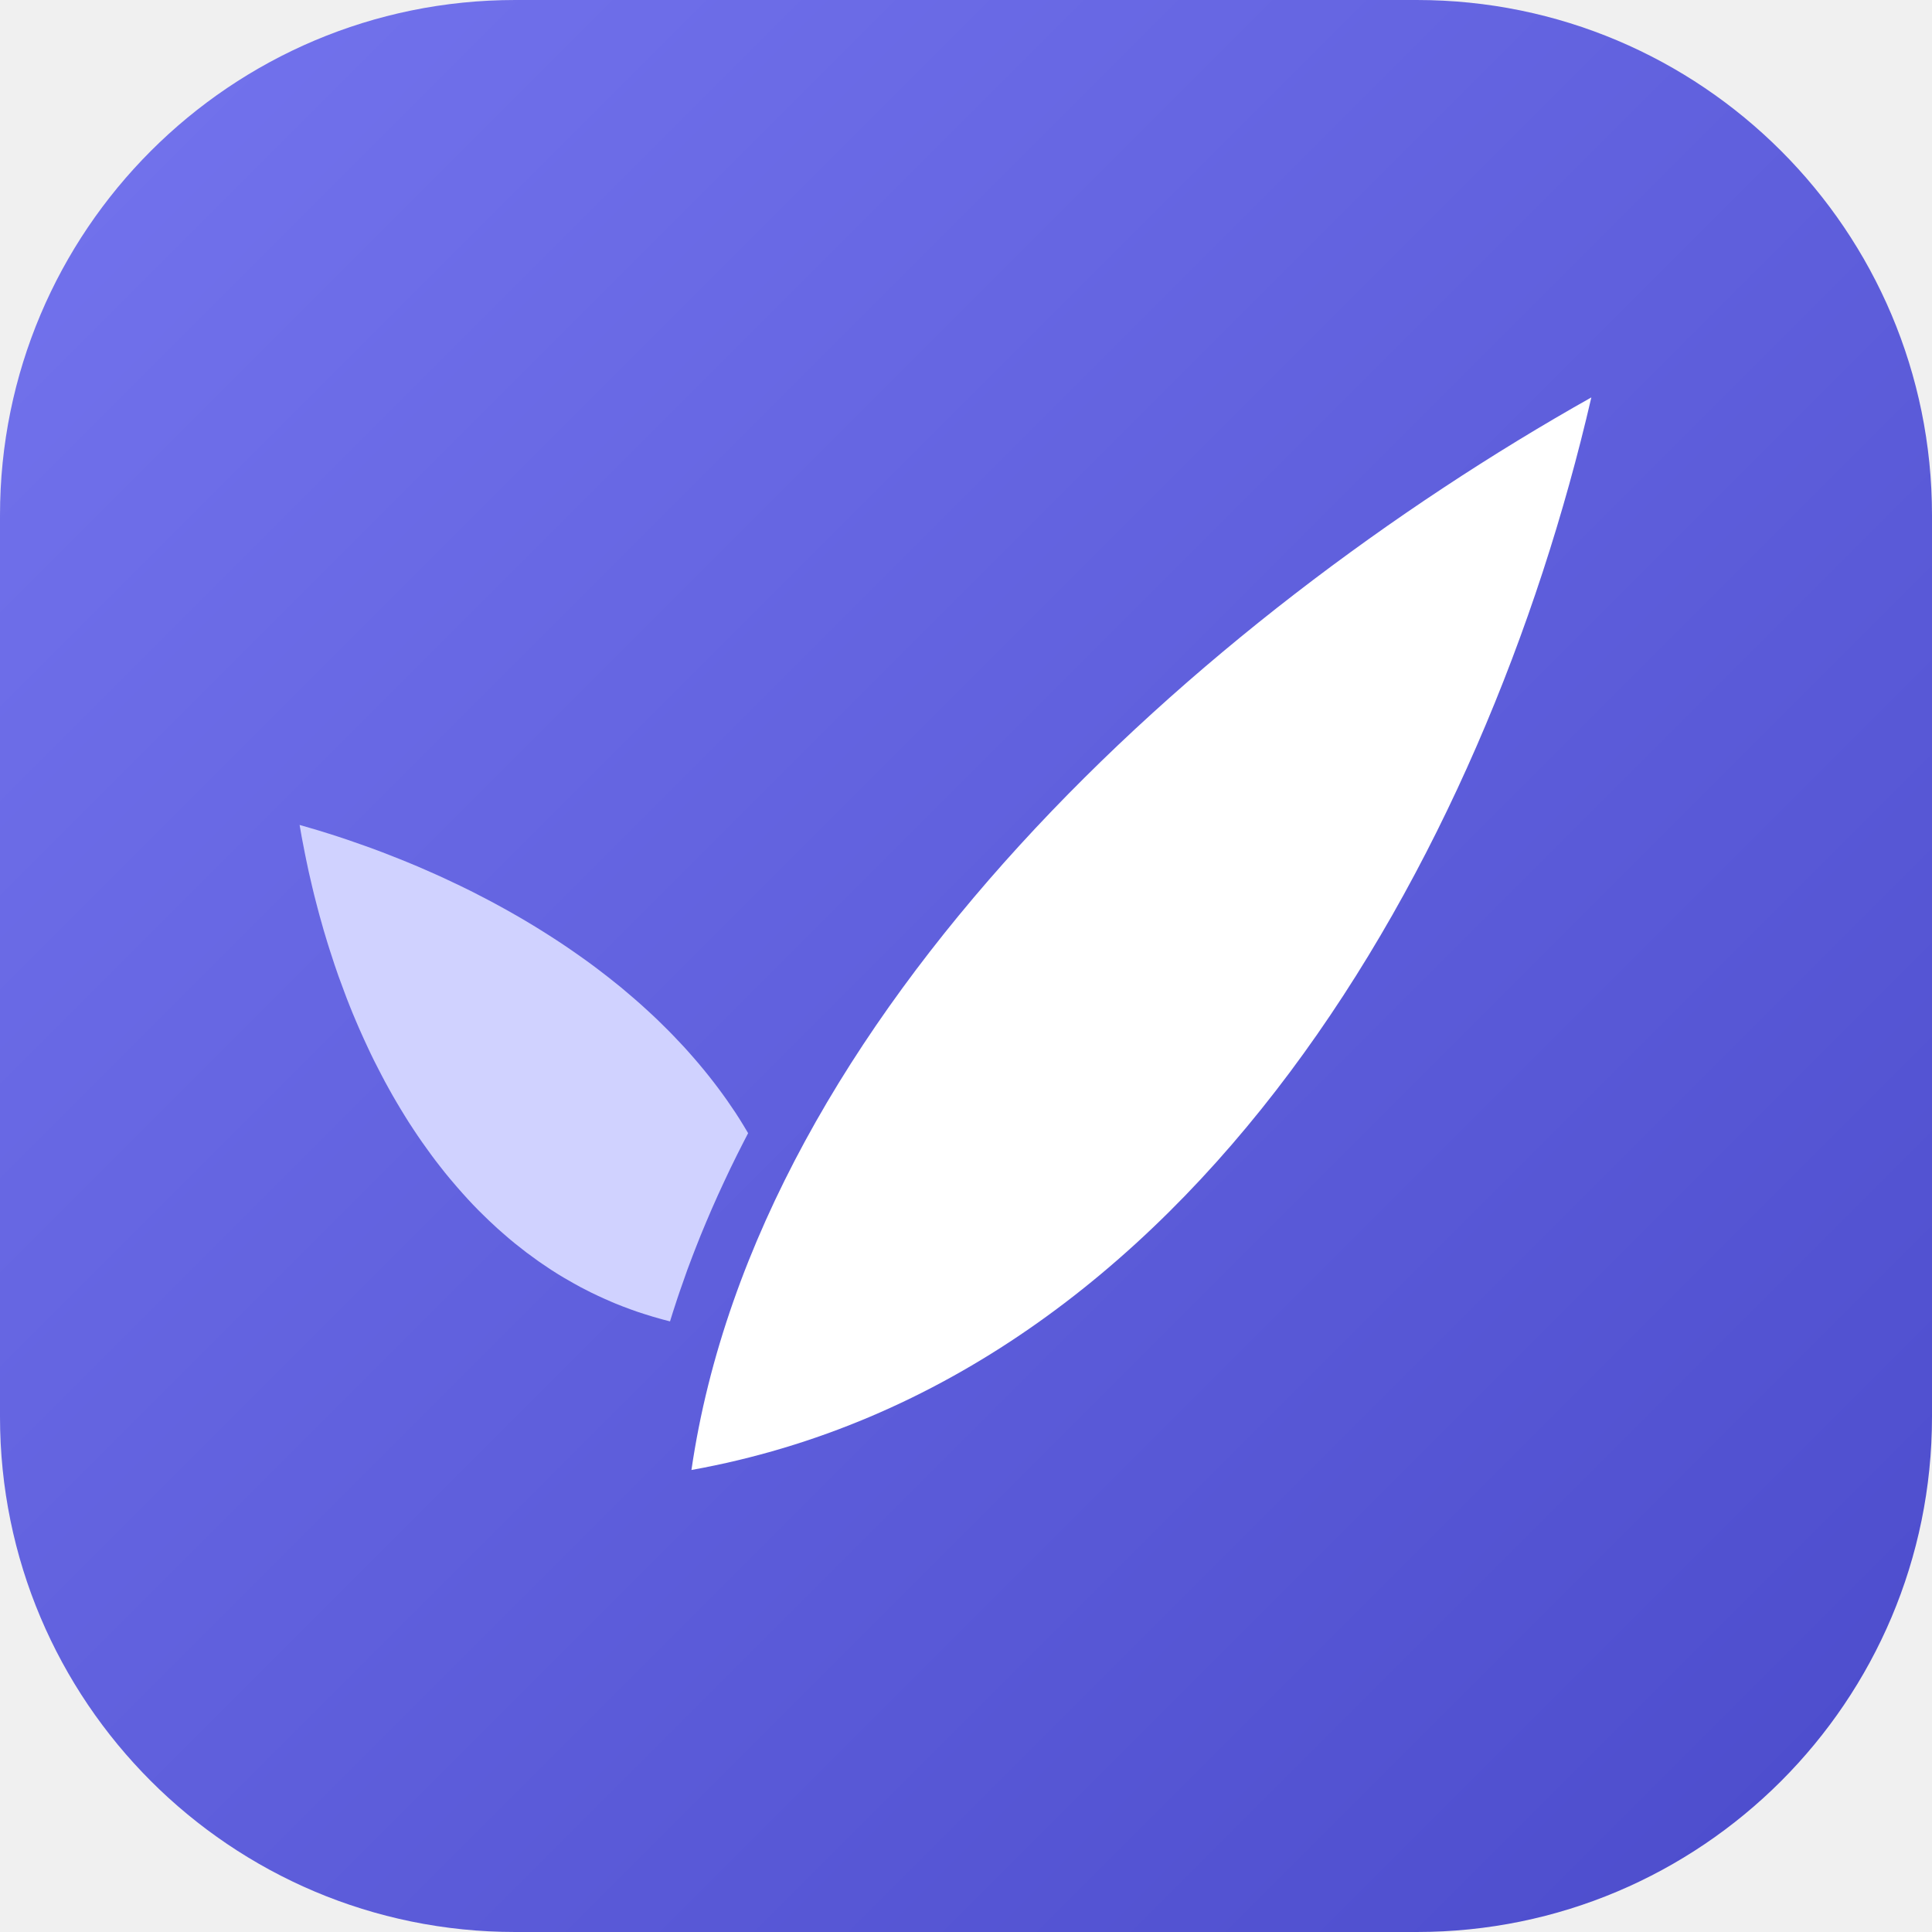
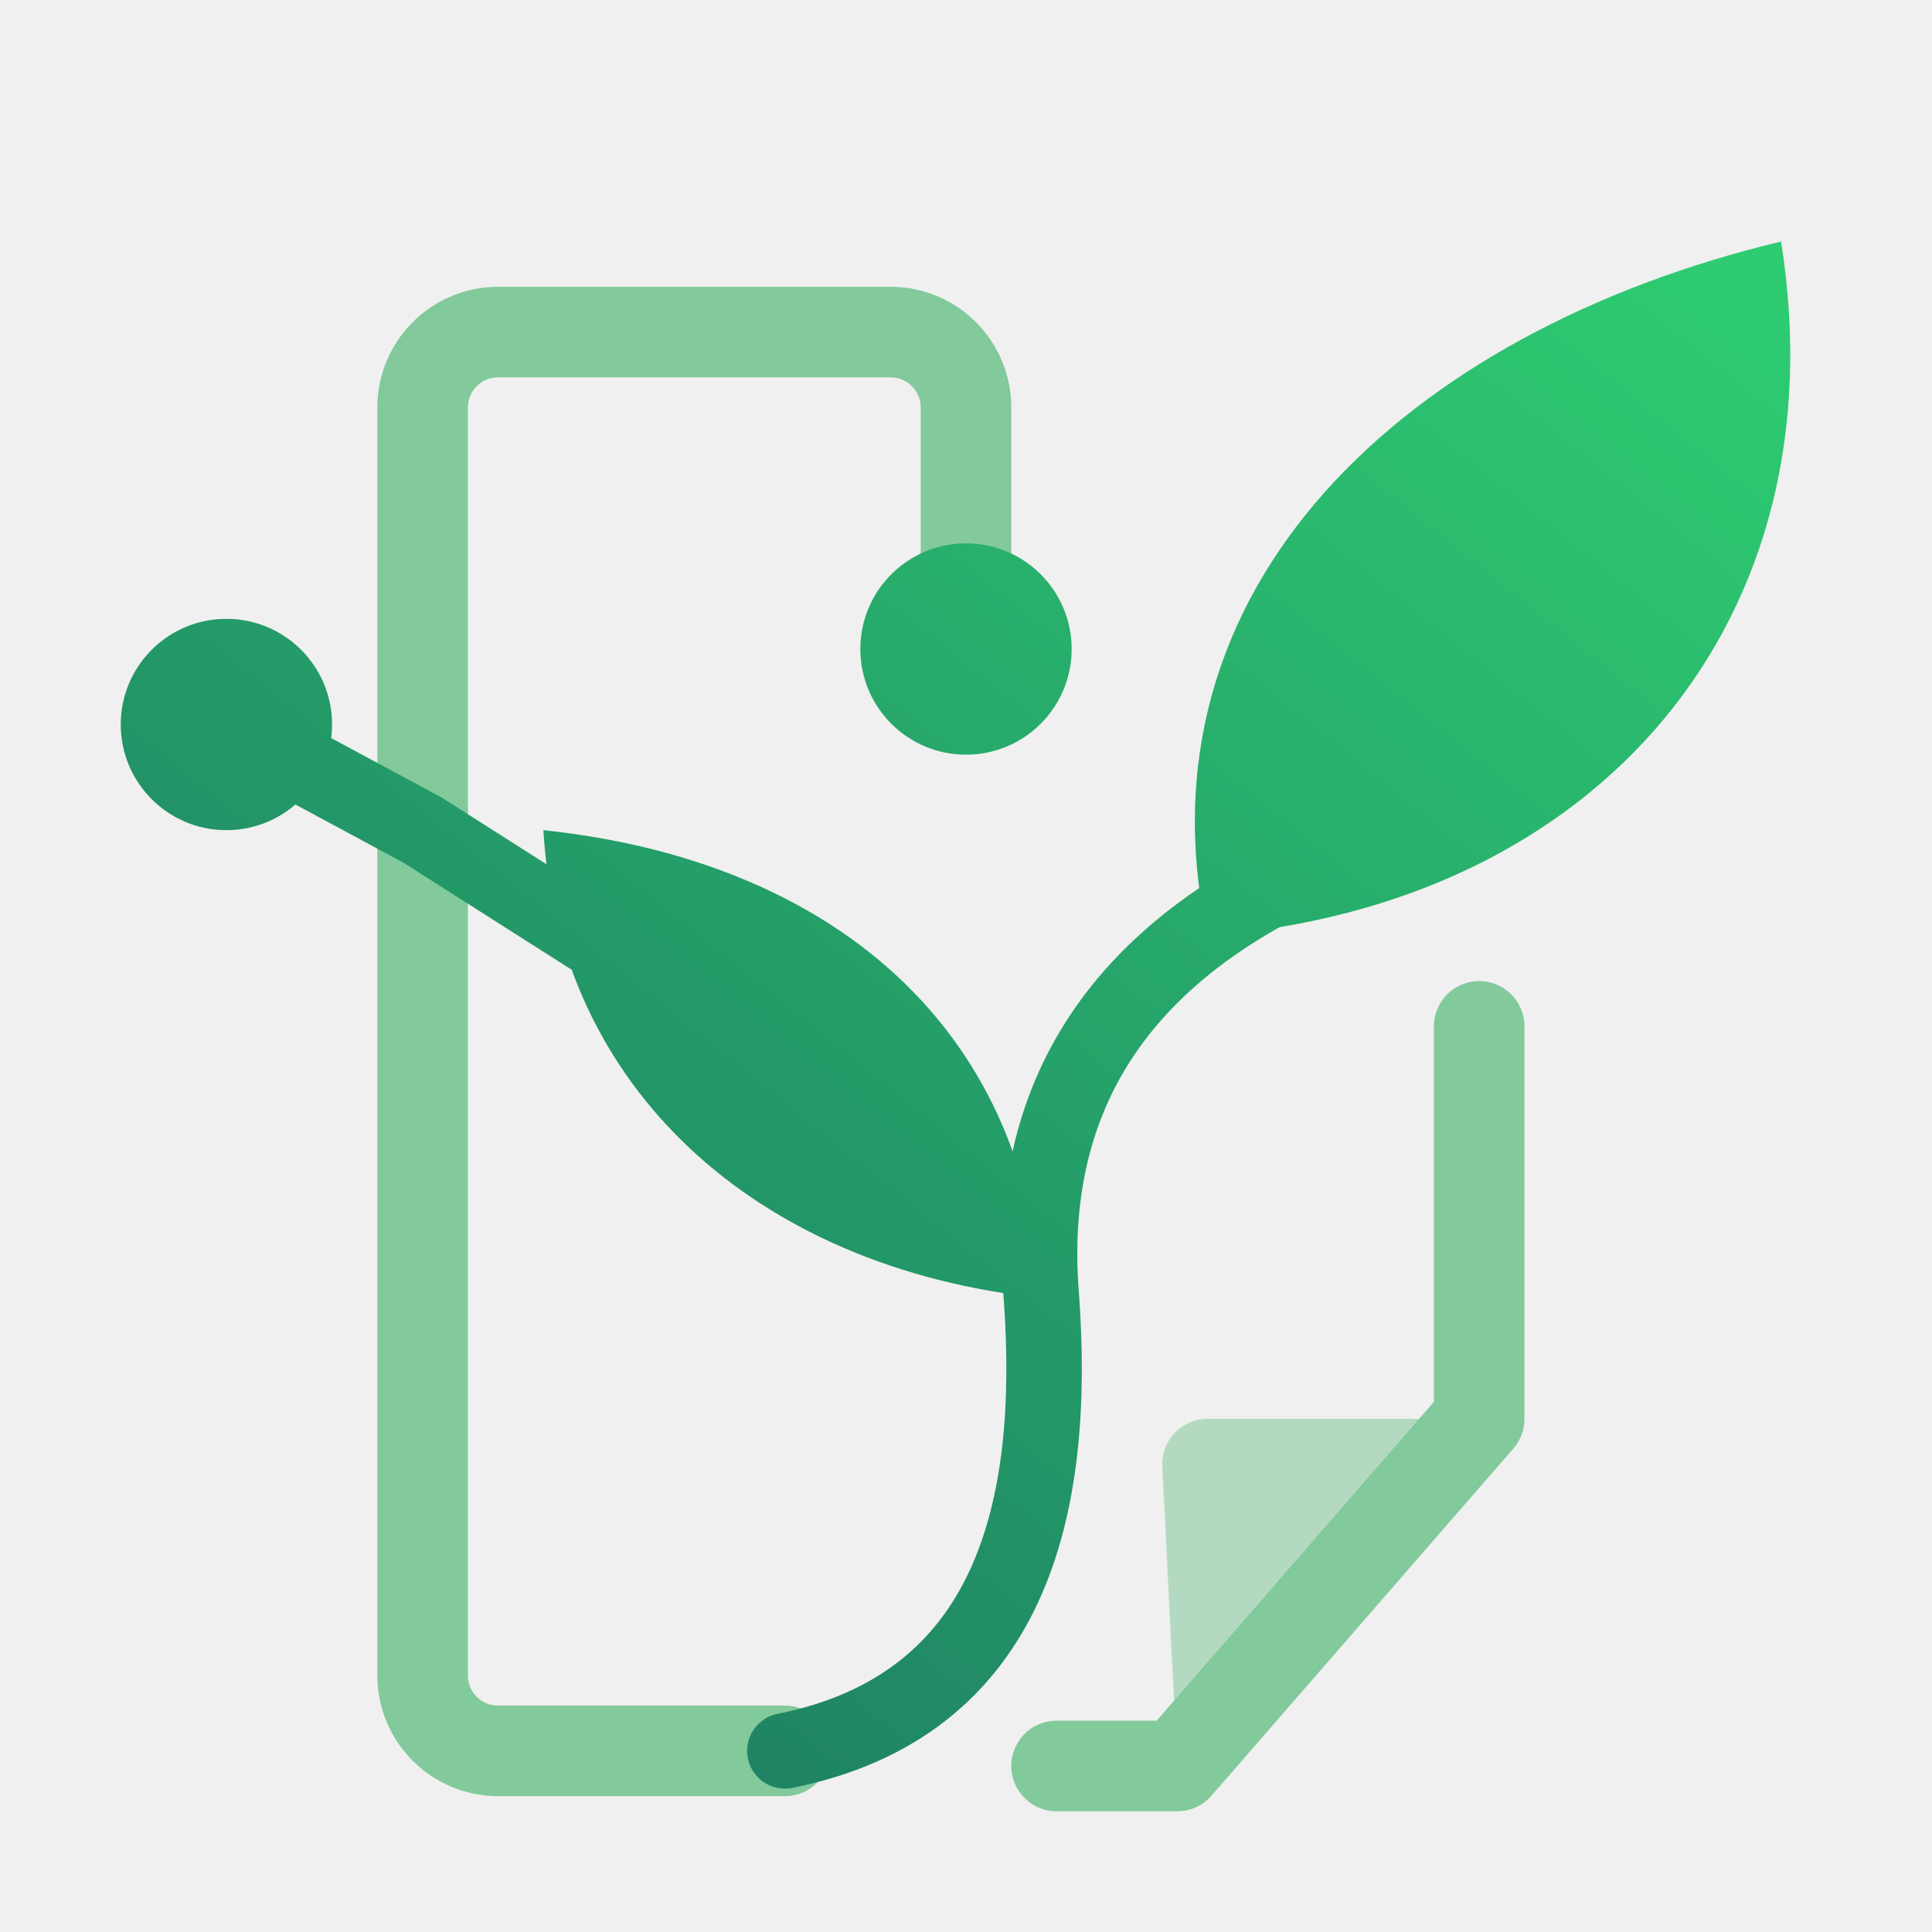
<svg xmlns="http://www.w3.org/2000/svg" viewBox="0 0 256 256" width="256" height="256" role="img" aria-label="GroveStudio">
  <defs>
-     <linearGradient id="grovestudio-icon-light-tile" x1="0" y1="0" x2="256" y2="256" gradientUnits="userSpaceOnUse">
-       <stop offset="0" stop-color="#7474EE" />
-       <stop offset="1" stop-color="#4B4BCB" />
+     <linearGradient id="gs-icon-light" x1="60" y1="244" x2="230" y2="32" gradientUnits="userSpaceOnUse">
+       <stop offset="0" stop-color="#1D7A62" />
+       <stop offset="1" stop-color="#2ECC71" />
    </linearGradient>
  </defs>
-   <rect width="256" height="256" rx="68.27" fill="url(#grovestudio-icon-light-tile)" />
-   <path fill="#D0D2FF" d="M99.13 150.15L98.49 149.08L97.97 148.24L97.43 147.40L96.87 146.58L96.31 145.76L95.73 144.95L95.14 144.15L94.53 143.35L93.92 142.57L93.29 141.79L92.65 141.02L92.00 140.26L91.34 139.51L90.67 138.76L89.98 138.03L89.29 137.30L88.59 136.58L87.87 135.87L87.15 135.16L86.42 134.47L85.67 133.78L84.92 133.10L84.16 132.43L83.00 131.44L82.22 130.78L81.42 130.14L80.63 129.51L79.41 128.57L78.59 127.95L77.77 127.35L76.93 126.75L75.67 125.87L74.82 125.29L73.96 124.72L73.10 124.16L71.79 123.33L70.92 122.79L69.59 121.99L68.70 121.47L67.35 120.70L66.45 120.20L65.55 119.71L64.63 119.22L63.26 118.51L62.34 118.04L60.95 117.36L60.02 116.92L58.62 116.26L57.69 115.84L56.28 115.22L55.34 114.81L53.92 114.22L52.98 113.84L51.56 113.28L50.61 112.91L49.19 112.38L48.24 112.04L46.81 111.54L45.86 111.21L44.44 110.74L43.49 110.44L42.07 110.00L41.12 109.72L39.70 109.31L39.97 110.86L40.17 111.90L40.37 112.93L40.58 113.97L40.91 115.53L41.15 116.56L41.39 117.60L41.64 118.63L42.04 120.18L42.31 121.20L42.60 122.23L42.89 123.26L43.35 124.79L43.67 125.81L44.00 126.82L44.33 127.83L44.85 129.34L45.22 130.34L45.59 131.34L45.96 132.33L46.35 133.32L46.75 134.31L47.16 135.28L47.58 136.26L48.23 137.71L48.67 138.66L49.12 139.62L49.58 140.56L50.06 141.50L50.54 142.43L51.03 143.36L51.53 144.27L52.04 145.18L52.57 146.09L53.10 146.98L53.64 147.86L54.19 148.74L54.76 149.61L55.33 150.47L55.91 151.31L56.51 152.15L57.11 152.98L57.72 153.80L58.35 154.61L58.98 155.41L59.63 156.20L60.62 157.36L61.29 158.12L61.97 158.87L62.66 159.61L63.36 160.33L64.08 161.04L64.80 161.74L65.91 162.77L66.66 163.43L67.42 164.09L68.19 164.73L68.98 165.35L69.77 165.97L70.58 166.56L71.39 167.15L71.80 167.43L72.63 167.99L73.05 168.27L73.90 168.81L74.76 169.33L75.20 169.58L76.07 170.08L76.96 170.57L77.41 170.80L78.31 171.26L79.23 171.70L80.15 172.12L81.09 172.53L81.56 172.73L82.52 173.11L83.48 173.47L84.46 173.82L85.45 174.14L86.45 174.45L87.46 174.74L87.97 174.88L88.78 175.09L89.17 173.84L89.76 172.03L90.09 171.06L90.72 169.27L91.06 168.30L91.73 166.52L92.10 165.56L92.82 163.74L93.55 161.98L94.32 160.18L95.12 158.38L95.94 156.60L96.78 154.82L97.65 153.05L98.54 151.29Z" />
-   <path fill="#FFFFFF" d="M91.62 194.78C158.17 182.79 196.78 113.60 210.86 52.66C159.05 81.81 100.42 134.39 91.62 194.78Z" />
+   <path d="M128 78V54a10 10 0 0 0-10-10H66a10 10 0 0 0-10 10V222a10 10 0 0 0 10 10H104M196 136V188L156 234H140" fill="none" stroke="#82C99B" stroke-width="12" stroke-linecap="round" stroke-linejoin="round" />
+   <path d="M196 188H160a6 6 0 0 0-6 6L156 234Z" fill="#82C99B" fill-opacity=".55" />
+   <path d="M30 96L56 110L78 124M104 232C134 226 140 200 138 172C136 148 146 130 168 118" fill="none" stroke="url(#gs-icon-light)" stroke-width="10" stroke-linecap="round" />
+   <path d="M138 172C136 136 110 114 72 110C74 144 100 168 138 172ZM160 124C150 78 186 44 236 32C244 82 212 120 160 124ZM16 96a14 14 0 1 0 28 0a14 14 0 1 0 -28 0ZM114 86a14 14 0 1 0 28 0a14 14 0 1 0 -28 0Z" fill="url(#gs-icon-light)" />
</svg>
